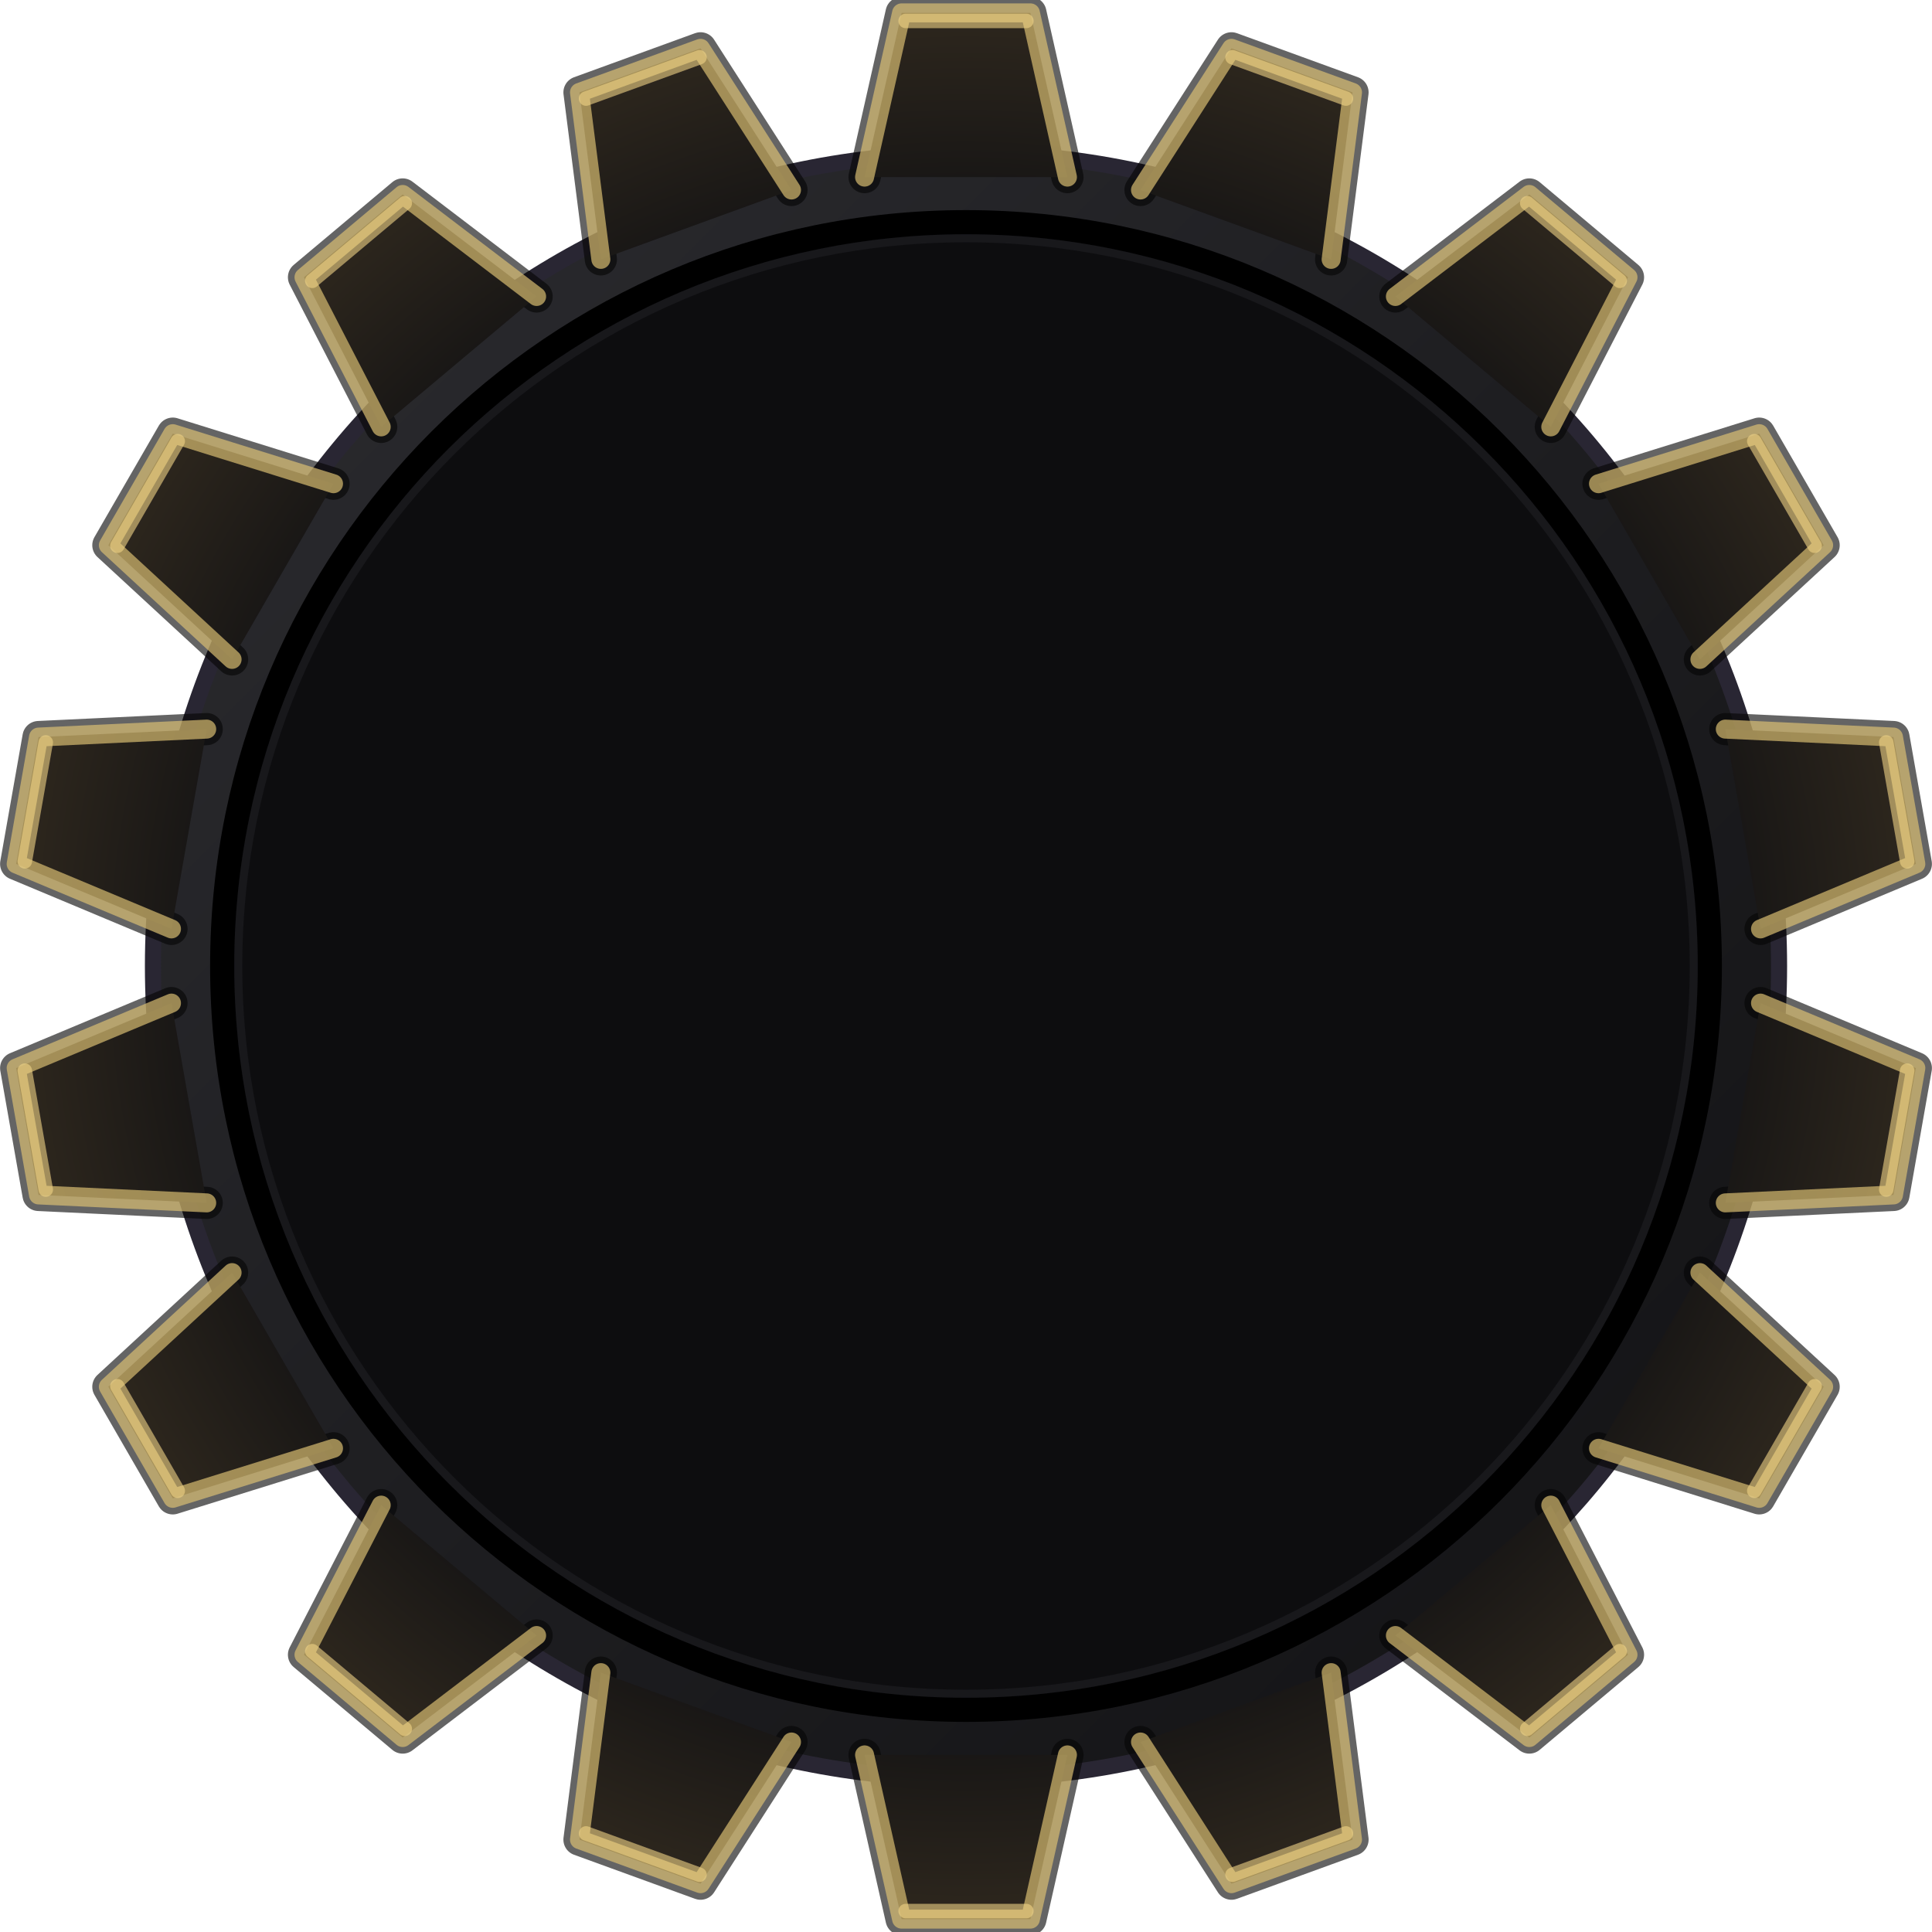
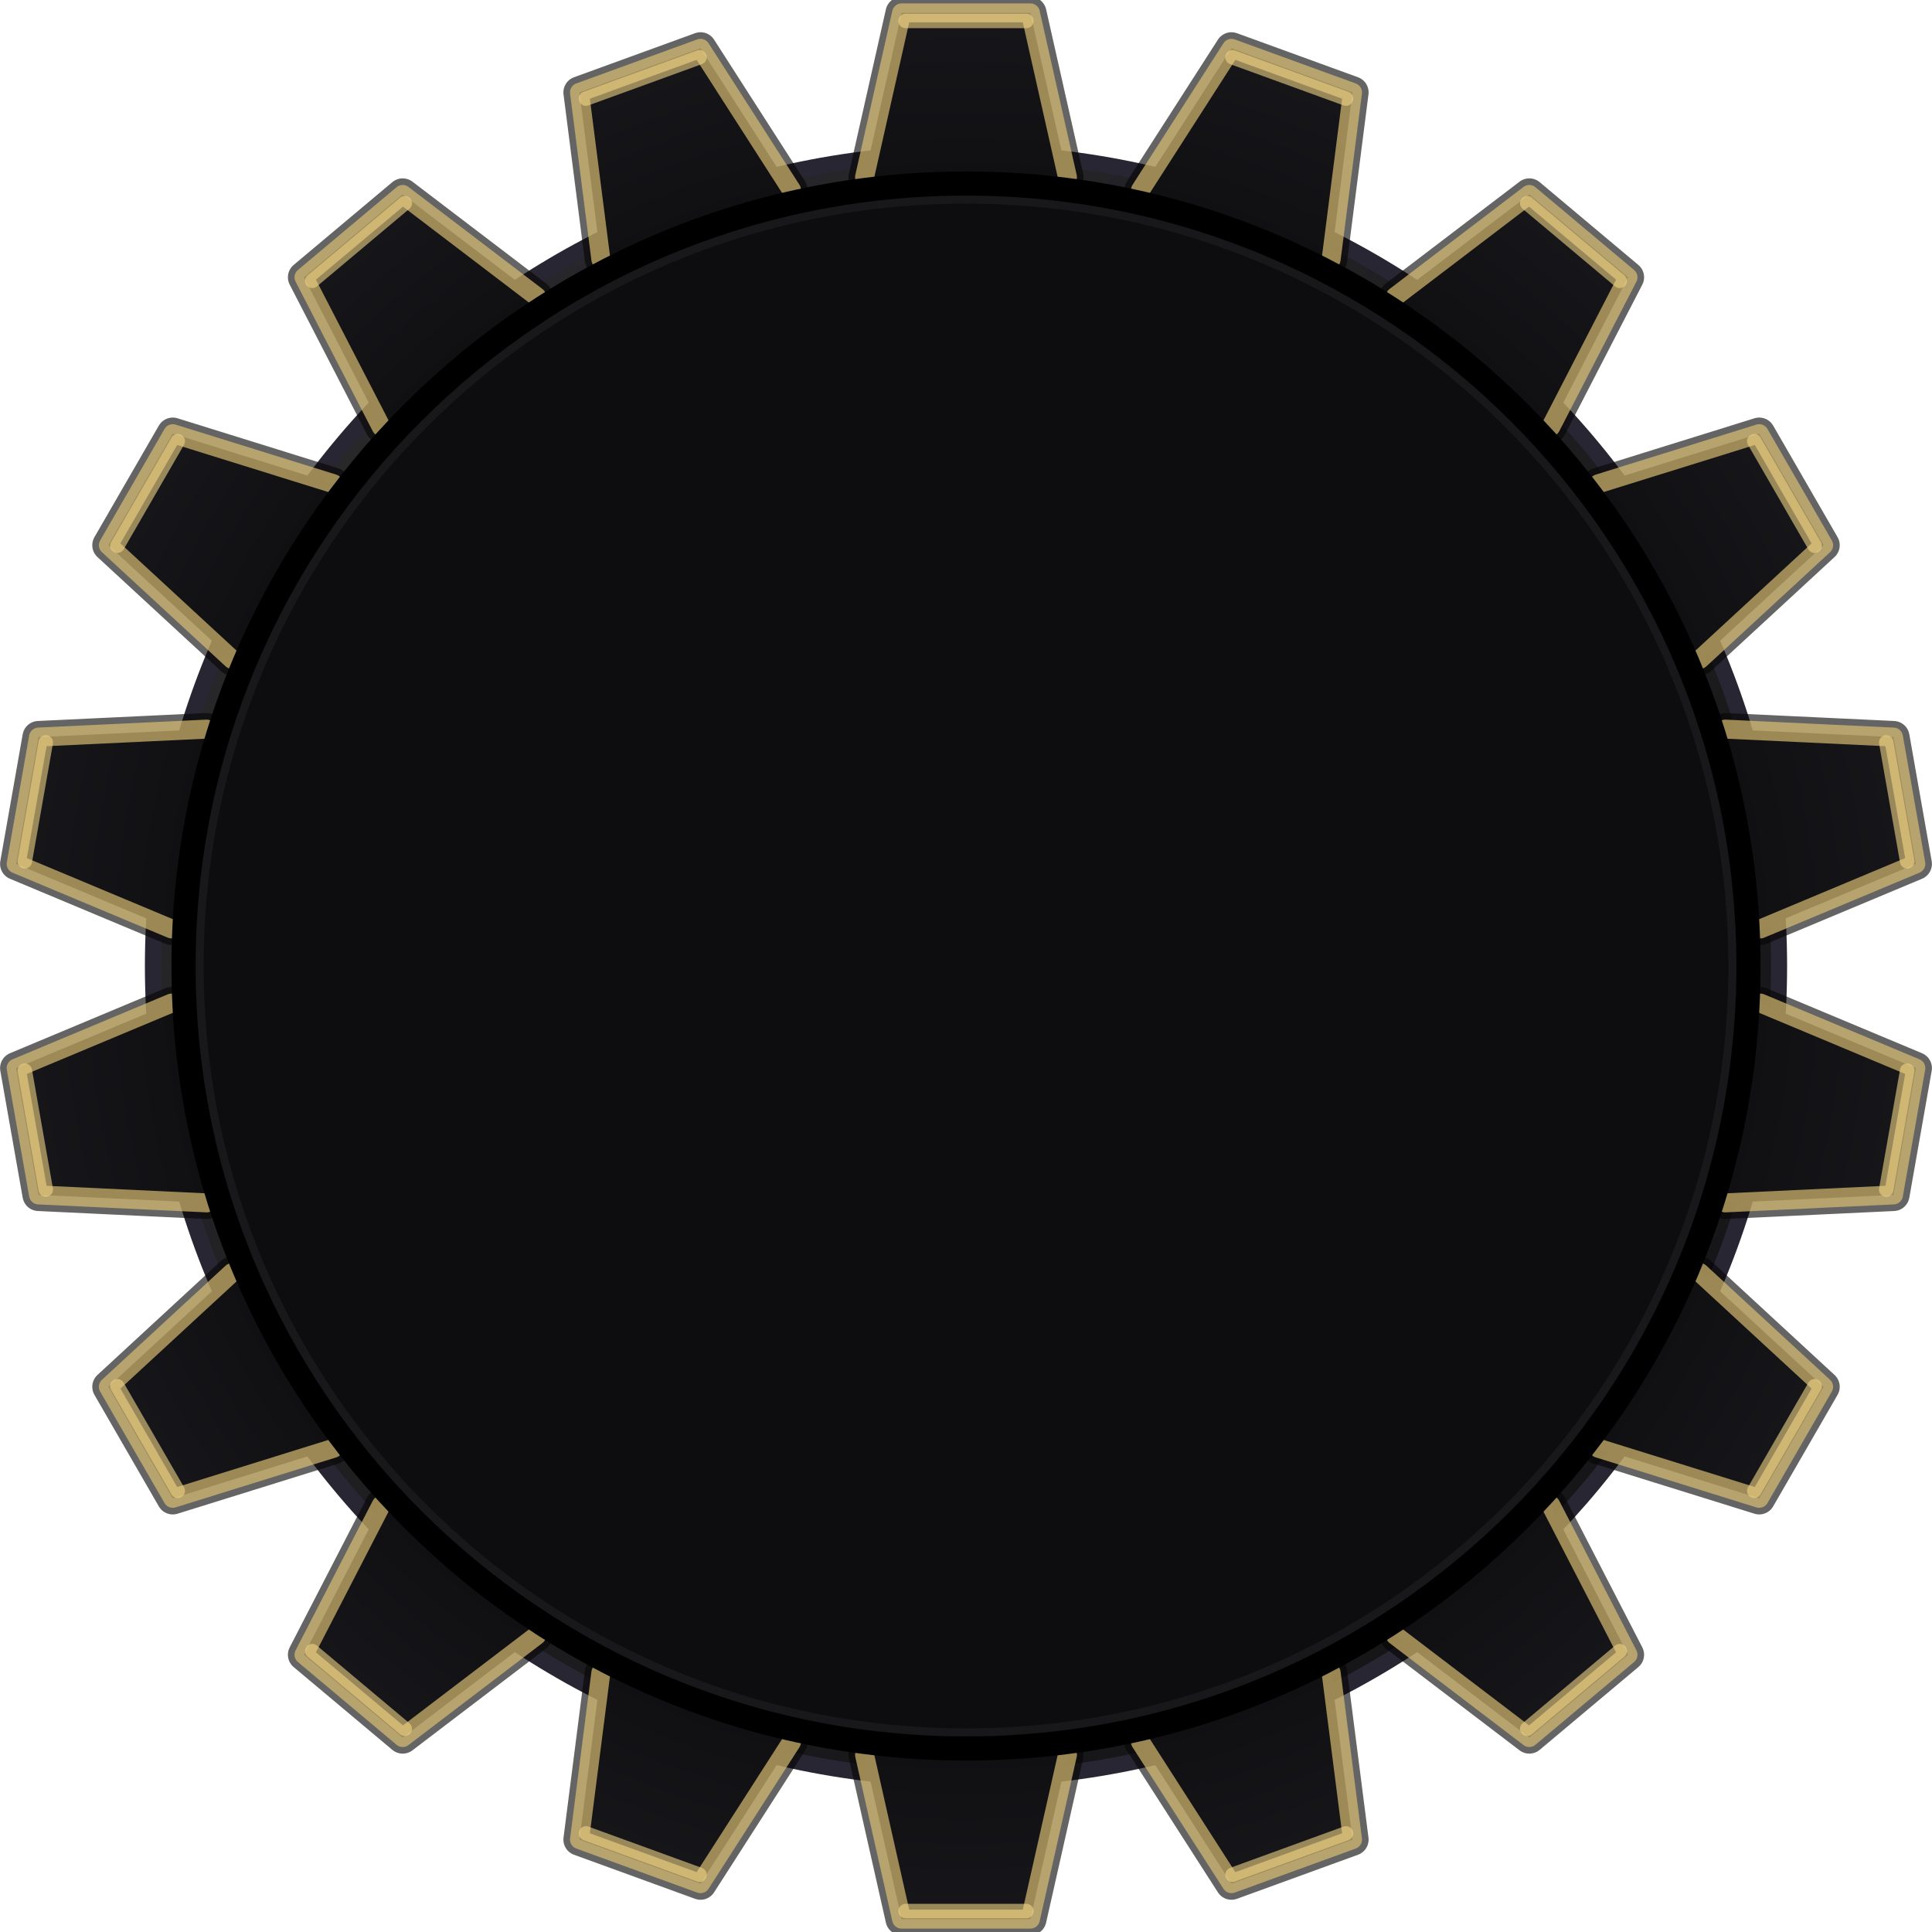
<svg xmlns="http://www.w3.org/2000/svg" viewBox="0 0 120 120" width="120" height="120" version="1.1">
  <defs>
    <linearGradient id="darkGearGrad" x1="0%" y1="0%" x2="100%" y2="100%">
      <stop offset="0%" stop-color="#2c2c30" />
      <stop offset="50%" stop-color="#1e1e21" />
      <stop offset="100%" stop-color="#121214" />
    </linearGradient>
    <radialGradient id="toothFaceGrad" cx="60" cy="60" r="60" gradientUnits="userSpaceOnUse">
-       <stop offset="74%" stop-color="#101012" />
-       <stop offset="100%" stop-color="#2f281e" />
+       <stop offset="74%" stop-color="#0d0d0f" />
+       <stop offset="100%" stop-color="#17171b" />
    </radialGradient>
  </defs>
  <g id="outer-gear-rim" stroke="#09090a" stroke-width="0.8">
    <circle cx="60" cy="60" r="50.5" fill="url(#darkGearGrad)" stroke="#292633" stroke-width="1" />
    <g id="gear-teeth-shadow" fill="none" stroke="#050506" stroke-width="2" stroke-linecap="round" stroke-linejoin="round" stroke-opacity="0.62">
      <path d="M 53.7,11 L 56,0.8 L 64,0.8 L 66.3,11" transform="rotate(0,60,60)" />
      <path d="M 53.7,11 L 56,0.8 L 64,0.8 L 66.3,11" transform="rotate(20,60,60)" />
      <path d="M 53.7,11 L 56,0.8 L 64,0.8 L 66.3,11" transform="rotate(40,60,60)" />
      <path d="M 53.7,11 L 56,0.8 L 64,0.8 L 66.3,11" transform="rotate(60,60,60)" />
      <path d="M 53.7,11 L 56,0.8 L 64,0.8 L 66.3,11" transform="rotate(80,60,60)" />
      <path d="M 53.7,11 L 56,0.8 L 64,0.8 L 66.3,11" transform="rotate(100,60,60)" />
      <path d="M 53.7,11 L 56,0.8 L 64,0.8 L 66.3,11" transform="rotate(120,60,60)" />
      <path d="M 53.7,11 L 56,0.8 L 64,0.8 L 66.3,11" transform="rotate(140,60,60)" />
      <path d="M 53.7,11 L 56,0.8 L 64,0.8 L 66.3,11" transform="rotate(160,60,60)" />
      <path d="M 53.7,11 L 56,0.8 L 64,0.8 L 66.3,11" transform="rotate(180,60,60)" />
      <path d="M 53.7,11 L 56,0.8 L 64,0.8 L 66.3,11" transform="rotate(200,60,60)" />
      <path d="M 53.7,11 L 56,0.8 L 64,0.8 L 66.3,11" transform="rotate(220,60,60)" />
      <path d="M 53.7,11 L 56,0.8 L 64,0.8 L 66.3,11" transform="rotate(240,60,60)" />
      <path d="M 53.7,11 L 56,0.8 L 64,0.8 L 66.3,11" transform="rotate(260,60,60)" />
      <path d="M 53.7,11 L 56,0.8 L 64,0.8 L 66.3,11" transform="rotate(280,60,60)" />
      <path d="M 53.7,11 L 56,0.8 L 64,0.8 L 66.3,11" transform="rotate(300,60,60)" />
      <path d="M 53.7,11 L 56,0.8 L 64,0.8 L 66.3,11" transform="rotate(320,60,60)" />
      <path d="M 53.7,11 L 56,0.8 L 64,0.8 L 66.3,11" transform="rotate(340,60,60)" />
    </g>
    <g id="gear-teeth-group" stroke="#dcc173" stroke-width="1.18" stroke-linecap="round" stroke-linejoin="round" stroke-opacity="0.68">
      <path d="M 53.7,11 L 56,0.8 L 64,0.8 L 66.3,11" fill="url(#toothFaceGrad)" transform="rotate(0,60,60)" />
      <path d="M 53.7,11 L 56,0.8 L 64,0.8 L 66.3,11" fill="url(#toothFaceGrad)" transform="rotate(20,60,60)" />
      <path d="M 53.7,11 L 56,0.8 L 64,0.8 L 66.3,11" fill="url(#toothFaceGrad)" transform="rotate(40,60,60)" />
      <path d="M 53.7,11 L 56,0.8 L 64,0.8 L 66.3,11" fill="url(#toothFaceGrad)" transform="rotate(60,60,60)" />
      <path d="M 53.7,11 L 56,0.8 L 64,0.8 L 66.3,11" fill="url(#toothFaceGrad)" transform="rotate(80,60,60)" />
      <path d="M 53.7,11 L 56,0.8 L 64,0.8 L 66.3,11" fill="url(#toothFaceGrad)" transform="rotate(100,60,60)" />
      <path d="M 53.7,11 L 56,0.8 L 64,0.8 L 66.3,11" fill="url(#toothFaceGrad)" transform="rotate(120,60,60)" />
      <path d="M 53.7,11 L 56,0.8 L 64,0.8 L 66.3,11" fill="url(#toothFaceGrad)" transform="rotate(140,60,60)" />
      <path d="M 53.7,11 L 56,0.8 L 64,0.8 L 66.3,11" fill="url(#toothFaceGrad)" transform="rotate(160,60,60)" />
      <path d="M 53.7,11 L 56,0.8 L 64,0.8 L 66.3,11" fill="url(#toothFaceGrad)" transform="rotate(180,60,60)" />
      <path d="M 53.7,11 L 56,0.8 L 64,0.8 L 66.3,11" fill="url(#toothFaceGrad)" transform="rotate(200,60,60)" />
      <path d="M 53.7,11 L 56,0.8 L 64,0.8 L 66.3,11" fill="url(#toothFaceGrad)" transform="rotate(220,60,60)" />
      <path d="M 53.7,11 L 56,0.8 L 64,0.8 L 66.3,11" fill="url(#toothFaceGrad)" transform="rotate(240,60,60)" />
      <path d="M 53.7,11 L 56,0.8 L 64,0.8 L 66.3,11" fill="url(#toothFaceGrad)" transform="rotate(260,60,60)" />
      <path d="M 53.7,11 L 56,0.8 L 64,0.8 L 66.3,11" fill="url(#toothFaceGrad)" transform="rotate(280,60,60)" />
      <path d="M 53.7,11 L 56,0.8 L 64,0.8 L 66.3,11" fill="url(#toothFaceGrad)" transform="rotate(300,60,60)" />
      <path d="M 53.7,11 L 56,0.8 L 64,0.8 L 66.3,11" fill="url(#toothFaceGrad)" transform="rotate(320,60,60)" />
      <path d="M 53.7,11 L 56,0.8 L 64,0.8 L 66.3,11" fill="url(#toothFaceGrad)" transform="rotate(340,60,60)" />
    </g>
    <g id="gear-tooth-tip-glints" fill="none" stroke="#f0d485" stroke-width="0.9" stroke-linecap="round" stroke-opacity="0.6">
      <path d="M 56.25,1.3 L 63.75,1.3" transform="rotate(0,60,60)" />
      <path d="M 56.25,1.3 L 63.75,1.3" transform="rotate(20,60,60)" />
      <path d="M 56.25,1.3 L 63.75,1.3" transform="rotate(40,60,60)" />
      <path d="M 56.25,1.3 L 63.75,1.3" transform="rotate(60,60,60)" />
      <path d="M 56.25,1.3 L 63.75,1.3" transform="rotate(80,60,60)" />
      <path d="M 56.25,1.3 L 63.75,1.3" transform="rotate(100,60,60)" />
      <path d="M 56.25,1.3 L 63.75,1.3" transform="rotate(120,60,60)" />
      <path d="M 56.25,1.3 L 63.75,1.3" transform="rotate(140,60,60)" />
      <path d="M 56.25,1.3 L 63.75,1.3" transform="rotate(160,60,60)" />
      <path d="M 56.25,1.3 L 63.75,1.3" transform="rotate(180,60,60)" />
      <path d="M 56.25,1.3 L 63.75,1.3" transform="rotate(200,60,60)" />
      <path d="M 56.25,1.3 L 63.75,1.3" transform="rotate(220,60,60)" />
      <path d="M 56.25,1.3 L 63.75,1.3" transform="rotate(240,60,60)" />
      <path d="M 56.25,1.3 L 63.75,1.3" transform="rotate(260,60,60)" />
      <path d="M 56.25,1.3 L 63.75,1.3" transform="rotate(280,60,60)" />
      <path d="M 56.25,1.3 L 63.75,1.3" transform="rotate(300,60,60)" />
      <path d="M 56.25,1.3 L 63.75,1.3" transform="rotate(320,60,60)" />
      <path d="M 56.25,1.3 L 63.75,1.3" transform="rotate(340,60,60)" />
    </g>
-     <circle cx="60" cy="60" r="46.2" fill="#0d0d0f" stroke="#000000" stroke-width="1.5" />
-     <circle cx="60" cy="60" r="45.2" fill="none" stroke="#25252b" stroke-width="0.5" opacity="0.42" />
+     <circle cx="60" cy="60" r="48.6" fill="#0d0d0f" stroke="#000000" stroke-width="1.5" />
+     <circle cx="60" cy="60" r="47.6" fill="none" stroke="#25252b" stroke-width="0.5" opacity="0.42" />
  </g>
</svg>
